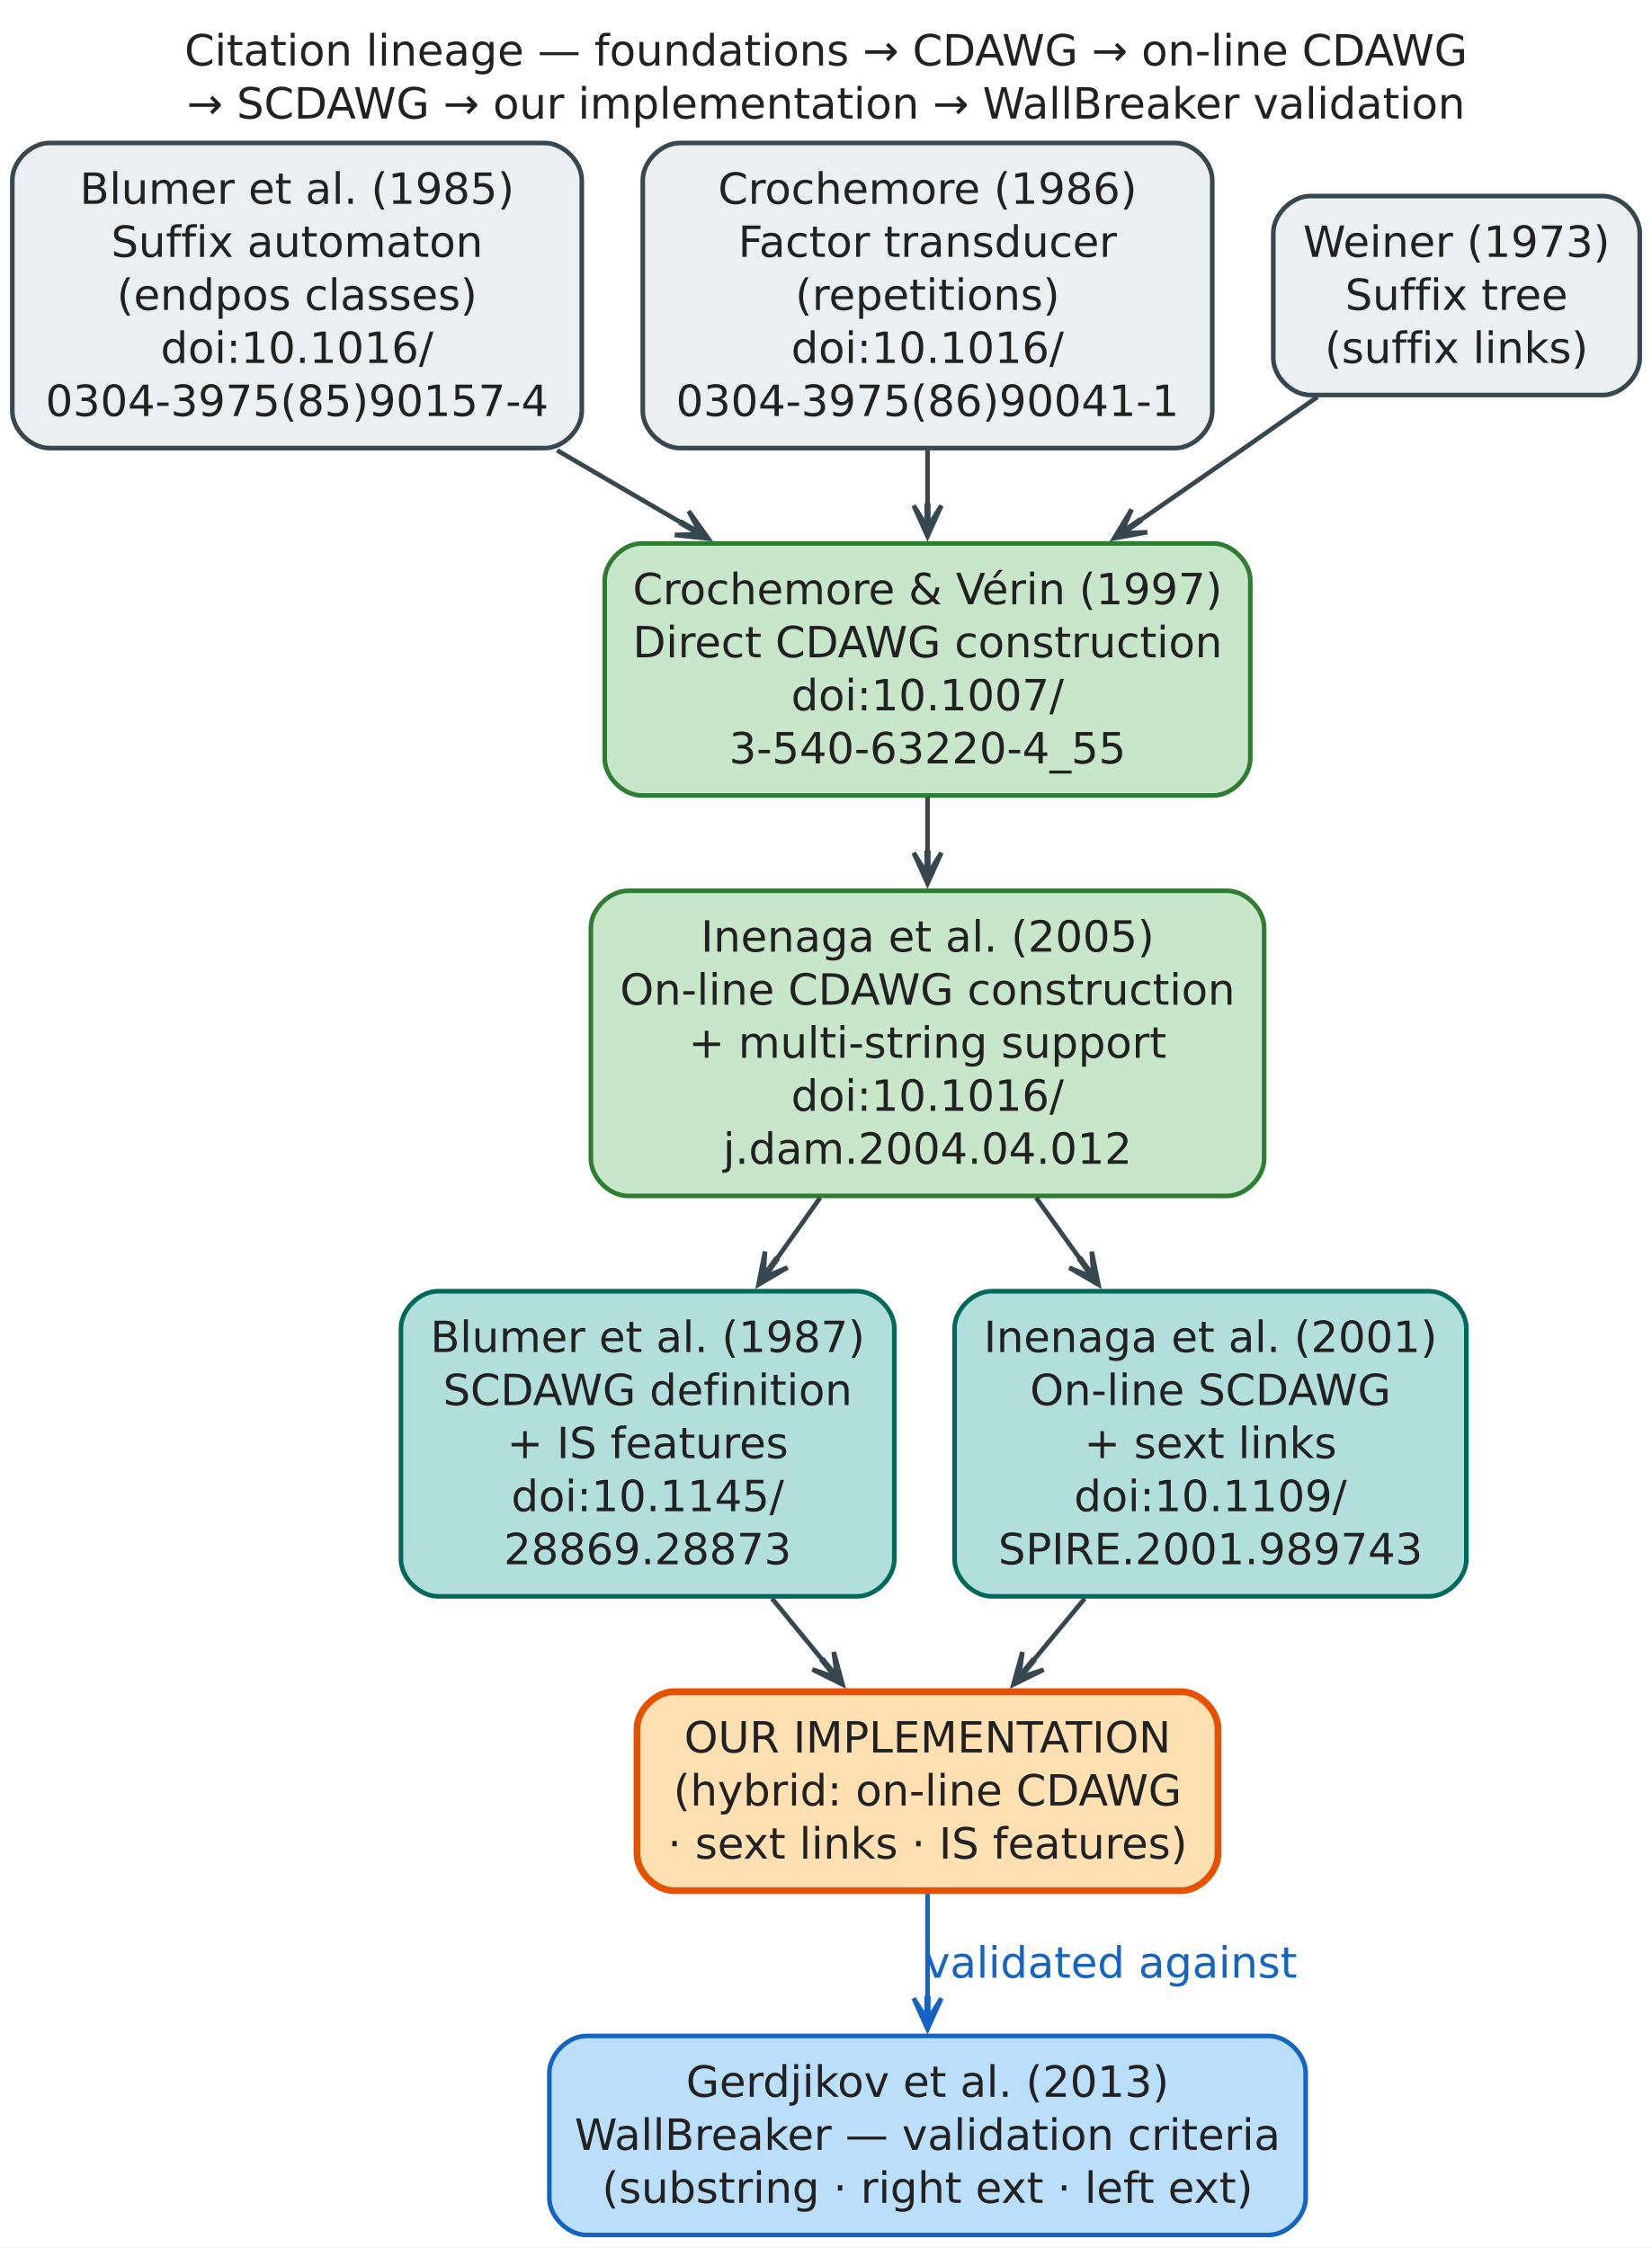
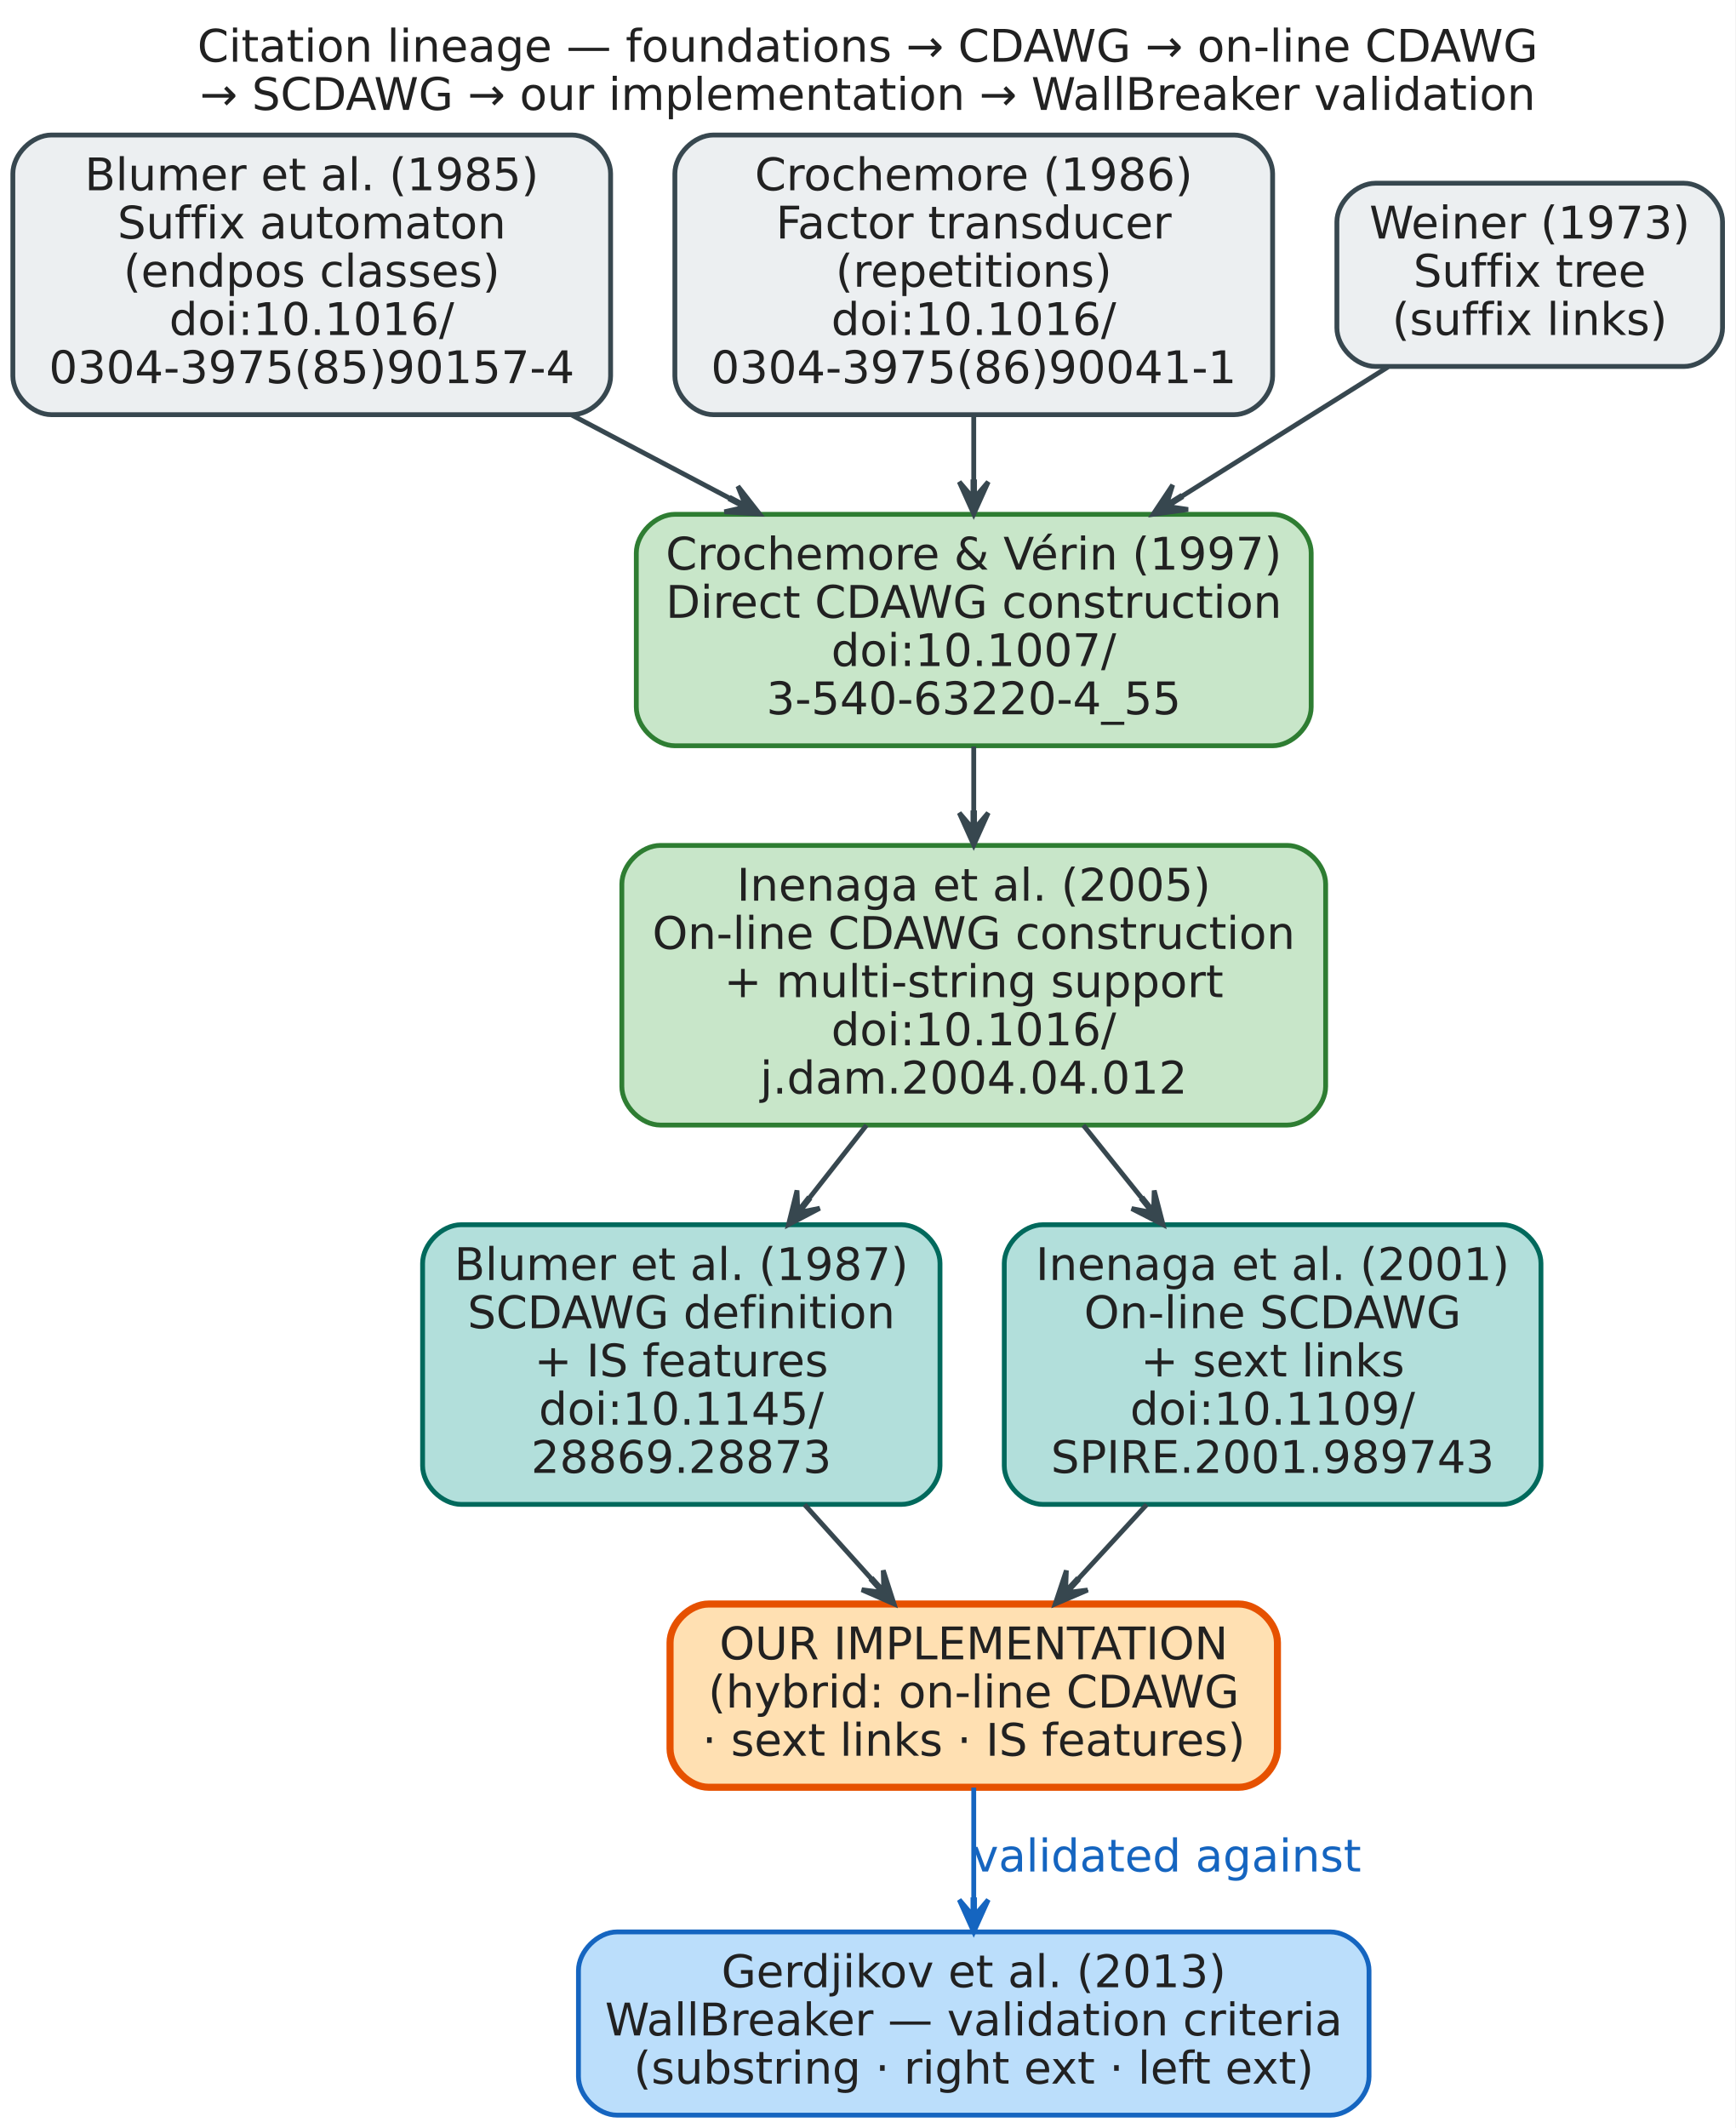
- <svg xmlns="http://www.w3.org/2000/svg" width="537pt" height="731pt" viewBox="0.00 0.00 537.00 731.00">
-   <g id="graph0" class="graph" transform="scale(1 1) rotate(0) translate(4 726.76)">
-     <polygon fill="#ffffff" stroke="none" points="-4,4 -4,-726.76 533.16,-726.76 533.16,4 -4,4" />
-     <text xml:space="preserve" text-anchor="middle" x="264.58" y="-705.46" font-family="DejaVu Sans" font-size="14.00" fill="#212121">Citation lineage — foundations → CDAWG → on-line CDAWG</text>
-     <text xml:space="preserve" text-anchor="middle" x="264.58" y="-688.21" font-family="DejaVu Sans" font-size="14.00" fill="#212121">→ SCDAWG → our implementation → WallBreaker validation</text>
+ <svg xmlns="http://www.w3.org/2000/svg" width="540pt" height="662pt" viewBox="0.00 0.00 540.00 662.00">
+   <g id="graph0" class="graph" transform="scale(1 1) rotate(0) translate(4 658)">
+     <polygon fill="#ffffff" stroke="transparent" points="-4,4 -4,-658 536,-658 536,4 -4,4" />
+     <text text-anchor="middle" x="266" y="-638.8" font-family="DejaVu Sans" font-size="14.00" fill="#212121">Citation lineage — foundations → CDAWG → on-line CDAWG</text>
+     <text text-anchor="middle" x="266" y="-623.8" font-family="DejaVu Sans" font-size="14.00" fill="#212121">→ SCDAWG → our implementation → WallBreaker validation</text>
    <g id="node1" class="node">
-       <path fill="#eceff1" stroke="#37474f" stroke-width="1.5" d="M173.16,-680.26C173.16,-680.26 12,-680.26 12,-680.26 6,-680.26 0,-674.26 0,-668.26 0,-668.26 0,-593.05 0,-593.05 0,-587.05 6,-581.05 12,-581.05 12,-581.05 173.16,-581.05 173.16,-581.05 179.16,-581.05 185.16,-587.05 185.16,-593.05 185.16,-593.05 185.16,-668.26 185.16,-668.26 185.16,-674.26 179.16,-680.26 173.16,-680.26" />
-       <text xml:space="preserve" text-anchor="middle" x="92.58" y="-660.48" font-family="DejaVu Sans" font-size="14.00" fill="#212121">Blumer et al. (1985)</text>
-       <text xml:space="preserve" text-anchor="middle" x="92.58" y="-643.23" font-family="DejaVu Sans" font-size="14.00" fill="#212121">Suffix automaton</text>
-       <text xml:space="preserve" text-anchor="middle" x="92.58" y="-625.98" font-family="DejaVu Sans" font-size="14.00" fill="#212121">(endpos classes)</text>
-       <text xml:space="preserve" text-anchor="middle" x="92.58" y="-608.73" font-family="DejaVu Sans" font-size="14.00" fill="#212121">doi:10.1016/</text>
-       <text xml:space="preserve" text-anchor="middle" x="92.58" y="-591.48" font-family="DejaVu Sans" font-size="14.00" fill="#212121">0304-3975(85)90157-4</text>
+       <path fill="#eceff1" stroke="#37474f" stroke-width="1.5" d="M174,-616C174,-616 12,-616 12,-616 6,-616 0,-610 0,-604 0,-604 0,-541 0,-541 0,-535 6,-529 12,-529 12,-529 174,-529 174,-529 180,-529 186,-535 186,-541 186,-541 186,-604 186,-604 186,-610 180,-616 174,-616" />
+       <text text-anchor="middle" x="93" y="-598.8" font-family="DejaVu Sans" font-size="14.00" fill="#212121">Blumer et al. (1985)</text>
+       <text text-anchor="middle" x="93" y="-583.8" font-family="DejaVu Sans" font-size="14.00" fill="#212121">Suffix automaton</text>
+       <text text-anchor="middle" x="93" y="-568.8" font-family="DejaVu Sans" font-size="14.00" fill="#212121">(endpos classes)</text>
+       <text text-anchor="middle" x="93" y="-553.8" font-family="DejaVu Sans" font-size="14.00" fill="#212121">doi:10.1016/</text>
+       <text text-anchor="middle" x="93" y="-538.8" font-family="DejaVu Sans" font-size="14.00" fill="#212121">0304-3975(85)90157-4</text>
    </g>
    <g id="node4" class="node">
-       <path fill="#c8e6c9" stroke="#2e7d32" stroke-width="1.5" d="M390.53,-550.05C390.53,-550.05 204.62,-550.05 204.62,-550.05 198.62,-550.05 192.62,-544.05 192.62,-538.05 192.62,-538.05 192.62,-480.09 192.62,-480.09 192.62,-474.09 198.62,-468.09 204.62,-468.09 204.62,-468.09 390.53,-468.09 390.53,-468.09 396.53,-468.09 402.53,-474.09 402.53,-480.09 402.53,-480.09 402.53,-538.05 402.53,-538.05 402.53,-544.05 396.53,-550.05 390.53,-550.05" />
-       <text xml:space="preserve" text-anchor="middle" x="297.58" y="-530.27" font-family="DejaVu Sans" font-size="14.00" fill="#212121">Crochemore &amp; Vérin (1997)</text>
-       <text xml:space="preserve" text-anchor="middle" x="297.58" y="-513.02" font-family="DejaVu Sans" font-size="14.00" fill="#212121">Direct CDAWG construction</text>
-       <text xml:space="preserve" text-anchor="middle" x="297.58" y="-495.77" font-family="DejaVu Sans" font-size="14.00" fill="#212121">doi:10.1007/</text>
-       <text xml:space="preserve" text-anchor="middle" x="297.58" y="-478.52" font-family="DejaVu Sans" font-size="14.00" fill="#212121">3-540-63220-4_55</text>
+       <path fill="#c8e6c9" stroke="#2e7d32" stroke-width="1.5" d="M392,-498C392,-498 206,-498 206,-498 200,-498 194,-492 194,-486 194,-486 194,-438 194,-438 194,-432 200,-426 206,-426 206,-426 392,-426 392,-426 398,-426 404,-432 404,-438 404,-438 404,-486 404,-486 404,-492 398,-498 392,-498" />
+       <text text-anchor="middle" x="299" y="-480.8" font-family="DejaVu Sans" font-size="14.00" fill="#212121">Crochemore &amp; Vérin (1997)</text>
+       <text text-anchor="middle" x="299" y="-465.8" font-family="DejaVu Sans" font-size="14.00" fill="#212121">Direct CDAWG construction</text>
+       <text text-anchor="middle" x="299" y="-450.8" font-family="DejaVu Sans" font-size="14.00" fill="#212121">doi:10.1007/</text>
+       <text text-anchor="middle" x="299" y="-435.8" font-family="DejaVu Sans" font-size="14.00" fill="#212121">3-540-63220-4_55</text>
    </g>
    <g id="edge1" class="edge">
-       <path fill="none" stroke="#37474f" stroke-width="1.5" d="M177.14,-580.32C190.59,-572.48 204.46,-564.39 217.8,-556.61" />
-       <polygon fill="#37474f" stroke="#37474f" stroke-width="1.5" points="226.29,-551.66 219.92,-560.58 223.68,-553.47 217.78,-556.91 217.65,-556.69 217.53,-556.48 223.43,-553.04 215.39,-552.81 226.29,-551.66" />
+       <path fill="none" stroke="#37474f" stroke-width="1.5" d="M173.83,-528.93C190.18,-520.31 207.33,-511.28 223.49,-502.77" />
+       <polygon fill="#37474f" stroke="#37474f" stroke-width="1.5" points="232.36,-498.1 225.61,-506.74 228.05,-500.65 223.63,-502.98 223.51,-502.76 223.4,-502.54 227.82,-500.21 221.42,-498.78 232.36,-498.1 232.36,-498.1" />
    </g>
    <g id="node2" class="node">
-       <path fill="#eceff1" stroke="#37474f" stroke-width="1.5" d="M378.16,-680.26C378.16,-680.26 217,-680.26 217,-680.26 211,-680.26 205,-674.26 205,-668.26 205,-668.26 205,-593.05 205,-593.05 205,-587.05 211,-581.05 217,-581.05 217,-581.05 378.16,-581.05 378.16,-581.05 384.16,-581.05 390.16,-587.05 390.16,-593.05 390.16,-593.05 390.16,-668.26 390.16,-668.26 390.16,-674.26 384.16,-680.26 378.16,-680.26" />
-       <text xml:space="preserve" text-anchor="middle" x="297.58" y="-660.48" font-family="DejaVu Sans" font-size="14.00" fill="#212121">Crochemore (1986)</text>
-       <text xml:space="preserve" text-anchor="middle" x="297.58" y="-643.23" font-family="DejaVu Sans" font-size="14.00" fill="#212121">Factor transducer</text>
-       <text xml:space="preserve" text-anchor="middle" x="297.58" y="-625.98" font-family="DejaVu Sans" font-size="14.00" fill="#212121">(repetitions)</text>
-       <text xml:space="preserve" text-anchor="middle" x="297.58" y="-608.73" font-family="DejaVu Sans" font-size="14.00" fill="#212121">doi:10.1016/</text>
-       <text xml:space="preserve" text-anchor="middle" x="297.58" y="-591.48" font-family="DejaVu Sans" font-size="14.00" fill="#212121">0304-3975(86)90041-1</text>
+       <path fill="#eceff1" stroke="#37474f" stroke-width="1.5" d="M380,-616C380,-616 218,-616 218,-616 212,-616 206,-610 206,-604 206,-604 206,-541 206,-541 206,-535 212,-529 218,-529 218,-529 380,-529 380,-529 386,-529 392,-535 392,-541 392,-541 392,-604 392,-604 392,-610 386,-616 380,-616" />
+       <text text-anchor="middle" x="299" y="-598.8" font-family="DejaVu Sans" font-size="14.00" fill="#212121">Crochemore (1986)</text>
+       <text text-anchor="middle" x="299" y="-583.8" font-family="DejaVu Sans" font-size="14.00" fill="#212121">Factor transducer</text>
+       <text text-anchor="middle" x="299" y="-568.8" font-family="DejaVu Sans" font-size="14.00" fill="#212121">(repetitions)</text>
+       <text text-anchor="middle" x="299" y="-553.8" font-family="DejaVu Sans" font-size="14.00" fill="#212121">doi:10.1016/</text>
+       <text text-anchor="middle" x="299" y="-538.8" font-family="DejaVu Sans" font-size="14.00" fill="#212121">0304-3975(86)90041-1</text>
    </g>
    <g id="edge2" class="edge">
-       <path fill="none" stroke="#37474f" stroke-width="1.5" d="M297.58,-580.32C297.58,-574.29 297.58,-568.1 297.58,-562.03" />
-       <polygon fill="#37474f" stroke="#37474f" stroke-width="1.5" points="297.58,-552.38 302.08,-562.38 297.83,-555.55 297.83,-562.38 297.58,-562.38 297.33,-562.38 297.33,-555.55 293.08,-562.38 297.58,-552.38" />
+       <path fill="none" stroke="#37474f" stroke-width="1.5" d="M299,-528.93C299,-522.23 299,-515.28 299,-508.51" />
+       <polygon fill="#37474f" stroke="#37474f" stroke-width="1.5" points="299,-498.1 303.5,-508.1 299.25,-503.1 299.25,-508.1 299,-508.1 298.75,-508.1 298.75,-503.1 294.5,-508.1 299,-498.1 299,-498.1" />
    </g>
    <g id="node3" class="node">
-       <path fill="#eceff1" stroke="#37474f" stroke-width="1.5" d="M517.16,-663.01C517.16,-663.01 422,-663.01 422,-663.01 416,-663.01 410,-657.01 410,-651.01 410,-651.01 410,-610.3 410,-610.3 410,-604.3 416,-598.3 422,-598.3 422,-598.3 517.16,-598.3 517.16,-598.3 523.16,-598.3 529.16,-604.3 529.16,-610.3 529.16,-610.3 529.16,-651.01 529.16,-651.01 529.16,-657.01 523.16,-663.01 517.16,-663.01" />
-       <text xml:space="preserve" text-anchor="middle" x="469.58" y="-643.23" font-family="DejaVu Sans" font-size="14.00" fill="#212121">Weiner (1973)</text>
-       <text xml:space="preserve" text-anchor="middle" x="469.58" y="-625.98" font-family="DejaVu Sans" font-size="14.00" fill="#212121">Suffix tree</text>
-       <text xml:space="preserve" text-anchor="middle" x="469.58" y="-608.73" font-family="DejaVu Sans" font-size="14.00" fill="#212121">(suffix links)</text>
+       <path fill="#eceff1" stroke="#37474f" stroke-width="1.5" d="M520,-601C520,-601 424,-601 424,-601 418,-601 412,-595 412,-589 412,-589 412,-556 412,-556 412,-550 418,-544 424,-544 424,-544 520,-544 520,-544 526,-544 532,-550 532,-556 532,-556 532,-589 532,-589 532,-595 526,-601 520,-601" />
+       <text text-anchor="middle" x="472" y="-583.8" font-family="DejaVu Sans" font-size="14.00" fill="#212121">Weiner (1973)</text>
+       <text text-anchor="middle" x="472" y="-568.8" font-family="DejaVu Sans" font-size="14.00" fill="#212121">Suffix tree</text>
+       <text text-anchor="middle" x="472" y="-553.8" font-family="DejaVu Sans" font-size="14.00" fill="#212121">(suffix links)</text>
    </g>
    <g id="edge3" class="edge">
-       <path fill="none" stroke="#37474f" stroke-width="1.5" d="M424.35,-597.69C416.43,-592.13 408.27,-586.41 400.58,-581.05 389.51,-573.34 377.75,-565.19 366.29,-557.27" />
-       <polygon fill="#37474f" stroke="#37474f" stroke-width="1.5" points="358.25,-551.73 369.04,-553.7 361.01,-553.33 366.63,-557.2 366.48,-557.41 366.34,-557.61 360.72,-553.74 363.93,-561.11 358.25,-551.73" />
+       <path fill="none" stroke="#37474f" stroke-width="1.5" d="M427.9,-543.84C408.36,-531.59 385,-516.94 363.56,-503.49" />
+       <polygon fill="#37474f" stroke="#37474f" stroke-width="1.5" points="354.82,-498.01 365.69,-499.51 359.19,-500.46 363.43,-503.11 363.29,-503.32 363.16,-503.54 358.93,-500.88 360.9,-507.14 354.82,-498.01 354.82,-498.01" />
    </g>
    <g id="node5" class="node">
-       <path fill="#c8e6c9" stroke="#2e7d32" stroke-width="1.5" d="M395.03,-437.09C395.03,-437.09 200.12,-437.09 200.12,-437.09 194.12,-437.09 188.12,-431.09 188.12,-425.09 188.12,-425.09 188.12,-349.88 188.12,-349.88 188.12,-343.88 194.12,-337.88 200.12,-337.88 200.12,-337.88 395.03,-337.88 395.03,-337.88 401.03,-337.88 407.03,-343.88 407.03,-349.88 407.03,-349.88 407.03,-425.09 407.03,-425.09 407.03,-431.09 401.03,-437.09 395.03,-437.09" />
-       <text xml:space="preserve" text-anchor="middle" x="297.58" y="-417.31" font-family="DejaVu Sans" font-size="14.00" fill="#212121">Inenaga et al. (2005)</text>
-       <text xml:space="preserve" text-anchor="middle" x="297.58" y="-400.06" font-family="DejaVu Sans" font-size="14.00" fill="#212121">On-line CDAWG construction</text>
-       <text xml:space="preserve" text-anchor="middle" x="297.58" y="-382.81" font-family="DejaVu Sans" font-size="14.00" fill="#212121">+ multi-string support</text>
-       <text xml:space="preserve" text-anchor="middle" x="297.58" y="-365.56" font-family="DejaVu Sans" font-size="14.00" fill="#212121">doi:10.1016/</text>
-       <text xml:space="preserve" text-anchor="middle" x="297.58" y="-348.31" font-family="DejaVu Sans" font-size="14.00" fill="#212121">j.dam.2004.04.012</text>
+       <path fill="#c8e6c9" stroke="#2e7d32" stroke-width="1.5" d="M396.5,-395C396.5,-395 201.5,-395 201.5,-395 195.5,-395 189.5,-389 189.5,-383 189.5,-383 189.5,-320 189.5,-320 189.5,-314 195.5,-308 201.5,-308 201.5,-308 396.5,-308 396.5,-308 402.5,-308 408.5,-314 408.5,-320 408.5,-320 408.5,-383 408.5,-383 408.5,-389 402.5,-395 396.5,-395" />
+       <text text-anchor="middle" x="299" y="-377.8" font-family="DejaVu Sans" font-size="14.00" fill="#212121">Inenaga et al. (2005)</text>
+       <text text-anchor="middle" x="299" y="-362.8" font-family="DejaVu Sans" font-size="14.00" fill="#212121">On-line CDAWG construction</text>
+       <text text-anchor="middle" x="299" y="-347.8" font-family="DejaVu Sans" font-size="14.00" fill="#212121">+ multi-string support</text>
+       <text text-anchor="middle" x="299" y="-332.8" font-family="DejaVu Sans" font-size="14.00" fill="#212121">doi:10.1016/</text>
+       <text text-anchor="middle" x="299" y="-317.8" font-family="DejaVu Sans" font-size="14.00" fill="#212121">j.dam.2004.04.012</text>
    </g>
    <g id="edge4" class="edge">
-       <path fill="none" stroke="#37474f" stroke-width="1.5" d="M297.58,-467.58C297.58,-461.72 297.58,-455.58 297.58,-449.42" />
-       <polygon fill="#37474f" stroke="#37474f" stroke-width="1.5" points="297.58,-439.46 302.08,-449.46 297.83,-442.63 297.83,-449.46 297.58,-449.46 297.33,-449.46 297.33,-442.63 293.08,-449.46 297.58,-439.46" />
+       <path fill="none" stroke="#37474f" stroke-width="1.5" d="M299,-425.77C299,-419.2 299,-412.21 299,-405.25" />
+       <polygon fill="#37474f" stroke="#37474f" stroke-width="1.5" points="299,-395.13 303.5,-405.13 299.25,-400.13 299.25,-405.13 299,-405.13 298.75,-405.13 298.75,-400.13 294.5,-405.13 299,-395.13 299,-395.13" />
    </g>
    <g id="node6" class="node">
-       <path fill="#b2dfdb" stroke="#00695c" stroke-width="1.5" d="M274.78,-306.88C274.78,-306.88 138.38,-306.88 138.38,-306.88 132.38,-306.88 126.37,-300.88 126.37,-294.88 126.37,-294.88 126.37,-219.67 126.37,-219.67 126.37,-213.67 132.38,-207.67 138.38,-207.67 138.38,-207.67 274.78,-207.67 274.78,-207.67 280.78,-207.67 286.78,-213.67 286.78,-219.67 286.78,-219.67 286.78,-294.88 286.78,-294.88 286.78,-300.88 280.78,-306.88 274.78,-306.88" />
-       <text xml:space="preserve" text-anchor="middle" x="206.58" y="-287.1" font-family="DejaVu Sans" font-size="14.00" fill="#212121">Blumer et al. (1987)</text>
-       <text xml:space="preserve" text-anchor="middle" x="206.58" y="-269.85" font-family="DejaVu Sans" font-size="14.00" fill="#212121">SCDAWG definition</text>
-       <text xml:space="preserve" text-anchor="middle" x="206.58" y="-252.6" font-family="DejaVu Sans" font-size="14.00" fill="#212121">+ IS features</text>
-       <text xml:space="preserve" text-anchor="middle" x="206.58" y="-235.35" font-family="DejaVu Sans" font-size="14.00" fill="#212121">doi:10.1145/</text>
-       <text xml:space="preserve" text-anchor="middle" x="206.58" y="-218.1" font-family="DejaVu Sans" font-size="14.00" fill="#212121">28869.28873</text>
+       <path fill="#b2dfdb" stroke="#00695c" stroke-width="1.5" d="M276.5,-277C276.5,-277 139.5,-277 139.5,-277 133.5,-277 127.5,-271 127.5,-265 127.5,-265 127.5,-202 127.5,-202 127.5,-196 133.5,-190 139.5,-190 139.5,-190 276.5,-190 276.5,-190 282.5,-190 288.5,-196 288.5,-202 288.5,-202 288.5,-265 288.5,-265 288.5,-271 282.5,-277 276.5,-277" />
+       <text text-anchor="middle" x="208" y="-259.8" font-family="DejaVu Sans" font-size="14.00" fill="#212121">Blumer et al. (1987)</text>
+       <text text-anchor="middle" x="208" y="-244.8" font-family="DejaVu Sans" font-size="14.00" fill="#212121">SCDAWG definition</text>
+       <text text-anchor="middle" x="208" y="-229.8" font-family="DejaVu Sans" font-size="14.00" fill="#212121">+ IS features</text>
+       <text text-anchor="middle" x="208" y="-214.8" font-family="DejaVu Sans" font-size="14.00" fill="#212121">doi:10.1145/</text>
+       <text text-anchor="middle" x="208" y="-199.8" font-family="DejaVu Sans" font-size="14.00" fill="#212121">28869.28873</text>
    </g>
    <g id="edge5" class="edge">
-       <path fill="none" stroke="#37474f" stroke-width="1.5" d="M262.66,-337.28C257.9,-330.58 252.98,-323.65 248.13,-316.81" />
-       <polygon fill="#37474f" stroke="#37474f" stroke-width="1.5" points="242.62,-309.05 252.08,-314.6 244.66,-311.49 248.61,-317.06 248.41,-317.2 248.2,-317.35 244.25,-311.78 244.74,-319.81 242.62,-309.05" />
+       <path fill="none" stroke="#37474f" stroke-width="1.5" d="M265.63,-307.96C259.82,-300.56 253.72,-292.79 247.76,-285.19" />
+       <polygon fill="#37474f" stroke="#37474f" stroke-width="1.5" points="241.36,-277.03 251.08,-282.12 244.65,-280.81 247.73,-284.74 247.54,-284.9 247.34,-285.05 244.25,-281.12 244,-287.68 241.36,-277.03 241.36,-277.03" />
    </g>
    <g id="node7" class="node">
-       <path fill="#b2dfdb" stroke="#00695c" stroke-width="1.5" d="M460.78,-306.88C460.78,-306.88 318.38,-306.88 318.38,-306.88 312.38,-306.88 306.38,-300.88 306.38,-294.88 306.38,-294.88 306.38,-219.67 306.38,-219.67 306.38,-213.67 312.38,-207.67 318.38,-207.67 318.38,-207.67 460.78,-207.67 460.78,-207.67 466.78,-207.67 472.78,-213.67 472.78,-219.67 472.78,-219.67 472.78,-294.88 472.78,-294.88 472.78,-300.88 466.78,-306.88 460.78,-306.88" />
-       <text xml:space="preserve" text-anchor="middle" x="389.58" y="-287.1" font-family="DejaVu Sans" font-size="14.00" fill="#212121">Inenaga et al. (2001)</text>
-       <text xml:space="preserve" text-anchor="middle" x="389.58" y="-269.85" font-family="DejaVu Sans" font-size="14.00" fill="#212121">On-line SCDAWG</text>
-       <text xml:space="preserve" text-anchor="middle" x="389.58" y="-252.6" font-family="DejaVu Sans" font-size="14.00" fill="#212121">+ sext links</text>
-       <text xml:space="preserve" text-anchor="middle" x="389.58" y="-235.35" font-family="DejaVu Sans" font-size="14.00" fill="#212121">doi:10.1109/</text>
-       <text xml:space="preserve" text-anchor="middle" x="389.58" y="-218.1" font-family="DejaVu Sans" font-size="14.00" fill="#212121">SPIRE.2001.989743</text>
+       <path fill="#b2dfdb" stroke="#00695c" stroke-width="1.5" d="M463.5,-277C463.5,-277 320.5,-277 320.5,-277 314.5,-277 308.5,-271 308.5,-265 308.5,-265 308.5,-202 308.5,-202 308.5,-196 314.5,-190 320.5,-190 320.5,-190 463.5,-190 463.5,-190 469.5,-190 475.5,-196 475.5,-202 475.5,-202 475.5,-265 475.5,-265 475.5,-271 469.5,-277 463.5,-277" />
+       <text text-anchor="middle" x="392" y="-259.8" font-family="DejaVu Sans" font-size="14.00" fill="#212121">Inenaga et al. (2001)</text>
+       <text text-anchor="middle" x="392" y="-244.8" font-family="DejaVu Sans" font-size="14.00" fill="#212121">On-line SCDAWG</text>
+       <text text-anchor="middle" x="392" y="-229.8" font-family="DejaVu Sans" font-size="14.00" fill="#212121">+ sext links</text>
+       <text text-anchor="middle" x="392" y="-214.8" font-family="DejaVu Sans" font-size="14.00" fill="#212121">doi:10.1109/</text>
+       <text text-anchor="middle" x="392" y="-199.8" font-family="DejaVu Sans" font-size="14.00" fill="#212121">SPIRE.2001.989743</text>
    </g>
    <g id="edge6" class="edge">
-       <path fill="none" stroke="#37474f" stroke-width="1.5" d="M332.89,-337.28C337.69,-330.58 342.67,-323.65 347.58,-316.81" />
-       <polygon fill="#37474f" stroke="#37474f" stroke-width="1.5" points="353.15,-309.04 350.98,-319.79 351.5,-311.77 347.52,-317.31 347.32,-317.17 347.12,-317.02 351.1,-311.47 343.66,-314.54 353.15,-309.04" />
+       <path fill="none" stroke="#37474f" stroke-width="1.5" d="M333.1,-307.96C339.04,-300.56 345.27,-292.79 351.36,-285.19" />
+       <polygon fill="#37474f" stroke="#37474f" stroke-width="1.5" points="357.9,-277.03 355.16,-287.65 354.97,-281.09 351.84,-284.99 351.65,-284.83 351.45,-284.68 354.58,-280.77 348.14,-282.02 357.9,-277.03 357.9,-277.03" />
    </g>
    <g id="node8" class="node">
-       <path fill="#ffe0b2" stroke="#e65100" stroke-width="2.2" d="M380.03,-176.67C380.03,-176.67 215.12,-176.67 215.12,-176.67 209.12,-176.67 203.12,-170.67 203.12,-164.67 203.12,-164.67 203.12,-123.96 203.12,-123.96 203.12,-117.96 209.12,-111.96 215.12,-111.96 215.12,-111.96 380.03,-111.96 380.03,-111.96 386.03,-111.96 392.03,-117.96 392.03,-123.96 392.03,-123.96 392.03,-164.67 392.03,-164.67 392.03,-170.67 386.03,-176.67 380.03,-176.67" />
-       <text xml:space="preserve" text-anchor="middle" x="297.58" y="-156.89" font-family="DejaVu Sans" font-size="14.00" fill="#212121">OUR IMPLEMENTATION</text>
-       <text xml:space="preserve" text-anchor="middle" x="297.58" y="-139.64" font-family="DejaVu Sans" font-size="14.00" fill="#212121">(hybrid: on-line CDAWG</text>
-       <text xml:space="preserve" text-anchor="middle" x="297.58" y="-122.39" font-family="DejaVu Sans" font-size="14.00" fill="#212121">· sext links · IS features)</text>
+       <path fill="#ffe0b2" stroke="#e65100" stroke-width="2.2" d="M381.5,-159C381.5,-159 216.5,-159 216.5,-159 210.5,-159 204.5,-153 204.5,-147 204.5,-147 204.5,-114 204.5,-114 204.5,-108 210.5,-102 216.5,-102 216.5,-102 381.5,-102 381.5,-102 387.5,-102 393.5,-108 393.5,-114 393.5,-114 393.5,-147 393.5,-147 393.5,-153 387.5,-159 381.5,-159" />
+       <text text-anchor="middle" x="299" y="-141.8" font-family="DejaVu Sans" font-size="14.00" fill="#212121">OUR IMPLEMENTATION</text>
+       <text text-anchor="middle" x="299" y="-126.8" font-family="DejaVu Sans" font-size="14.00" fill="#212121">(hybrid: on-line CDAWG</text>
+       <text text-anchor="middle" x="299" y="-111.8" font-family="DejaVu Sans" font-size="14.00" fill="#212121">· sext links · IS features)</text>
    </g>
    <g id="edge7" class="edge">
-       <path fill="none" stroke="#37474f" stroke-width="1.5" d="M247.02,-206.96C252.64,-200.12 258.35,-193.14 263.83,-186.47" />
-       <polygon fill="#37474f" stroke="#37474f" stroke-width="1.5" points="269.95,-179.01 267.09,-189.59 268.13,-181.62 263.8,-186.9 263.61,-186.74 263.41,-186.58 267.74,-181.3 260.13,-183.89 269.95,-179.01" />
+       <path fill="none" stroke="#37474f" stroke-width="1.5" d="M246.33,-189.96C253.25,-182.28 260.4,-174.35 267.11,-166.9" />
+       <polygon fill="#37474f" stroke="#37474f" stroke-width="1.5" points="274.19,-159.04 270.84,-169.48 271.03,-162.92 267.68,-166.63 267.5,-166.47 267.31,-166.3 270.66,-162.58 264.15,-163.45 274.19,-159.04 274.19,-159.04" />
    </g>
    <g id="edge8" class="edge">
-       <path fill="none" stroke="#37474f" stroke-width="1.5" d="M348.69,-206.96C343.02,-200.12 337.24,-193.14 331.7,-186.47" />
-       <polygon fill="#37474f" stroke="#37474f" stroke-width="1.5" points="325.51,-179 335.36,-183.83 327.73,-181.28 332.08,-186.54 331.89,-186.7 331.7,-186.86 327.34,-181.6 328.43,-189.57 325.51,-179" />
+       <path fill="none" stroke="#37474f" stroke-width="1.5" d="M352.83,-189.96C345.61,-182.12 338.14,-174.01 331.16,-166.42" />
+       <polygon fill="#37474f" stroke="#37474f" stroke-width="1.5" points="324.36,-159.04 334.44,-163.35 327.93,-162.55 331.31,-166.22 331.13,-166.39 330.95,-166.56 327.56,-162.88 327.82,-169.44 324.36,-159.04 324.36,-159.04" />
    </g>
    <g id="node9" class="node">
-       <path fill="#bbdefb" stroke="#1565c0" stroke-width="1.5" d="M408.53,-64.71C408.53,-64.71 186.62,-64.71 186.62,-64.71 180.62,-64.71 174.62,-58.71 174.62,-52.71 174.62,-52.71 174.62,-12 174.62,-12 174.62,-6 180.62,0 186.62,0 186.62,0 408.53,0 408.53,0 414.53,0 420.53,-6 420.53,-12 420.53,-12 420.53,-52.71 420.53,-52.71 420.53,-58.71 414.53,-64.71 408.53,-64.71" />
-       <text xml:space="preserve" text-anchor="middle" x="297.58" y="-44.93" font-family="DejaVu Sans" font-size="14.00" fill="#212121">Gerdjikov et al. (2013)</text>
-       <text xml:space="preserve" text-anchor="middle" x="297.58" y="-27.68" font-family="DejaVu Sans" font-size="14.00" fill="#212121">WallBreaker — validation criteria</text>
-       <text xml:space="preserve" text-anchor="middle" x="297.58" y="-10.43" font-family="DejaVu Sans" font-size="14.00" fill="#212121">(substring · right ext · left ext)</text>
+       <path fill="#bbdefb" stroke="#1565c0" stroke-width="1.5" d="M410,-57C410,-57 188,-57 188,-57 182,-57 176,-51 176,-45 176,-45 176,-12 176,-12 176,-6 182,0 188,0 188,0 410,0 410,0 416,0 422,-6 422,-12 422,-12 422,-45 422,-45 422,-51 416,-57 410,-57" />
+       <text text-anchor="middle" x="299" y="-39.8" font-family="DejaVu Sans" font-size="14.00" fill="#212121">Gerdjikov et al. (2013)</text>
+       <text text-anchor="middle" x="299" y="-24.8" font-family="DejaVu Sans" font-size="14.00" fill="#212121">WallBreaker — validation criteria</text>
+       <text text-anchor="middle" x="299" y="-9.8" font-family="DejaVu Sans" font-size="14.00" fill="#212121">(substring · right ext · left ext)</text>
    </g>
    <g id="edge9" class="edge">
-       <path fill="none" stroke="#1565c0" stroke-width="1.5" d="M297.58,-110.92C297.58,-100.2 297.58,-88.09 297.58,-76.69" />
-       <polygon fill="#1565c0" stroke="#1565c0" stroke-width="1.5" points="297.58,-66.97 302.08,-76.97 297.83,-70.14 297.83,-76.97 297.58,-76.97 297.33,-76.97 297.33,-70.14 293.08,-76.97 297.58,-66.97" />
-       <text xml:space="preserve" text-anchor="middle" x="357.2" y="-83.66" font-family="DejaVu Sans" font-size="14.00" fill="#1565c0">validated against</text>
+       <path fill="none" stroke="#1565c0" stroke-width="1.5" d="M299,-101.91C299,-91.2 299,-78.76 299,-67.24" />
+       <polygon fill="#1565c0" stroke="#1565c0" stroke-width="1.5" points="299,-57 303.5,-67 299.25,-62 299.25,-67 299,-67 298.75,-67 298.75,-62 294.5,-67 299,-57 299,-57" />
+       <text text-anchor="middle" x="359" y="-75.8" font-family="DejaVu Sans" font-size="14.00" fill="#1565c0">validated against</text>
    </g>
  </g>
</svg>
